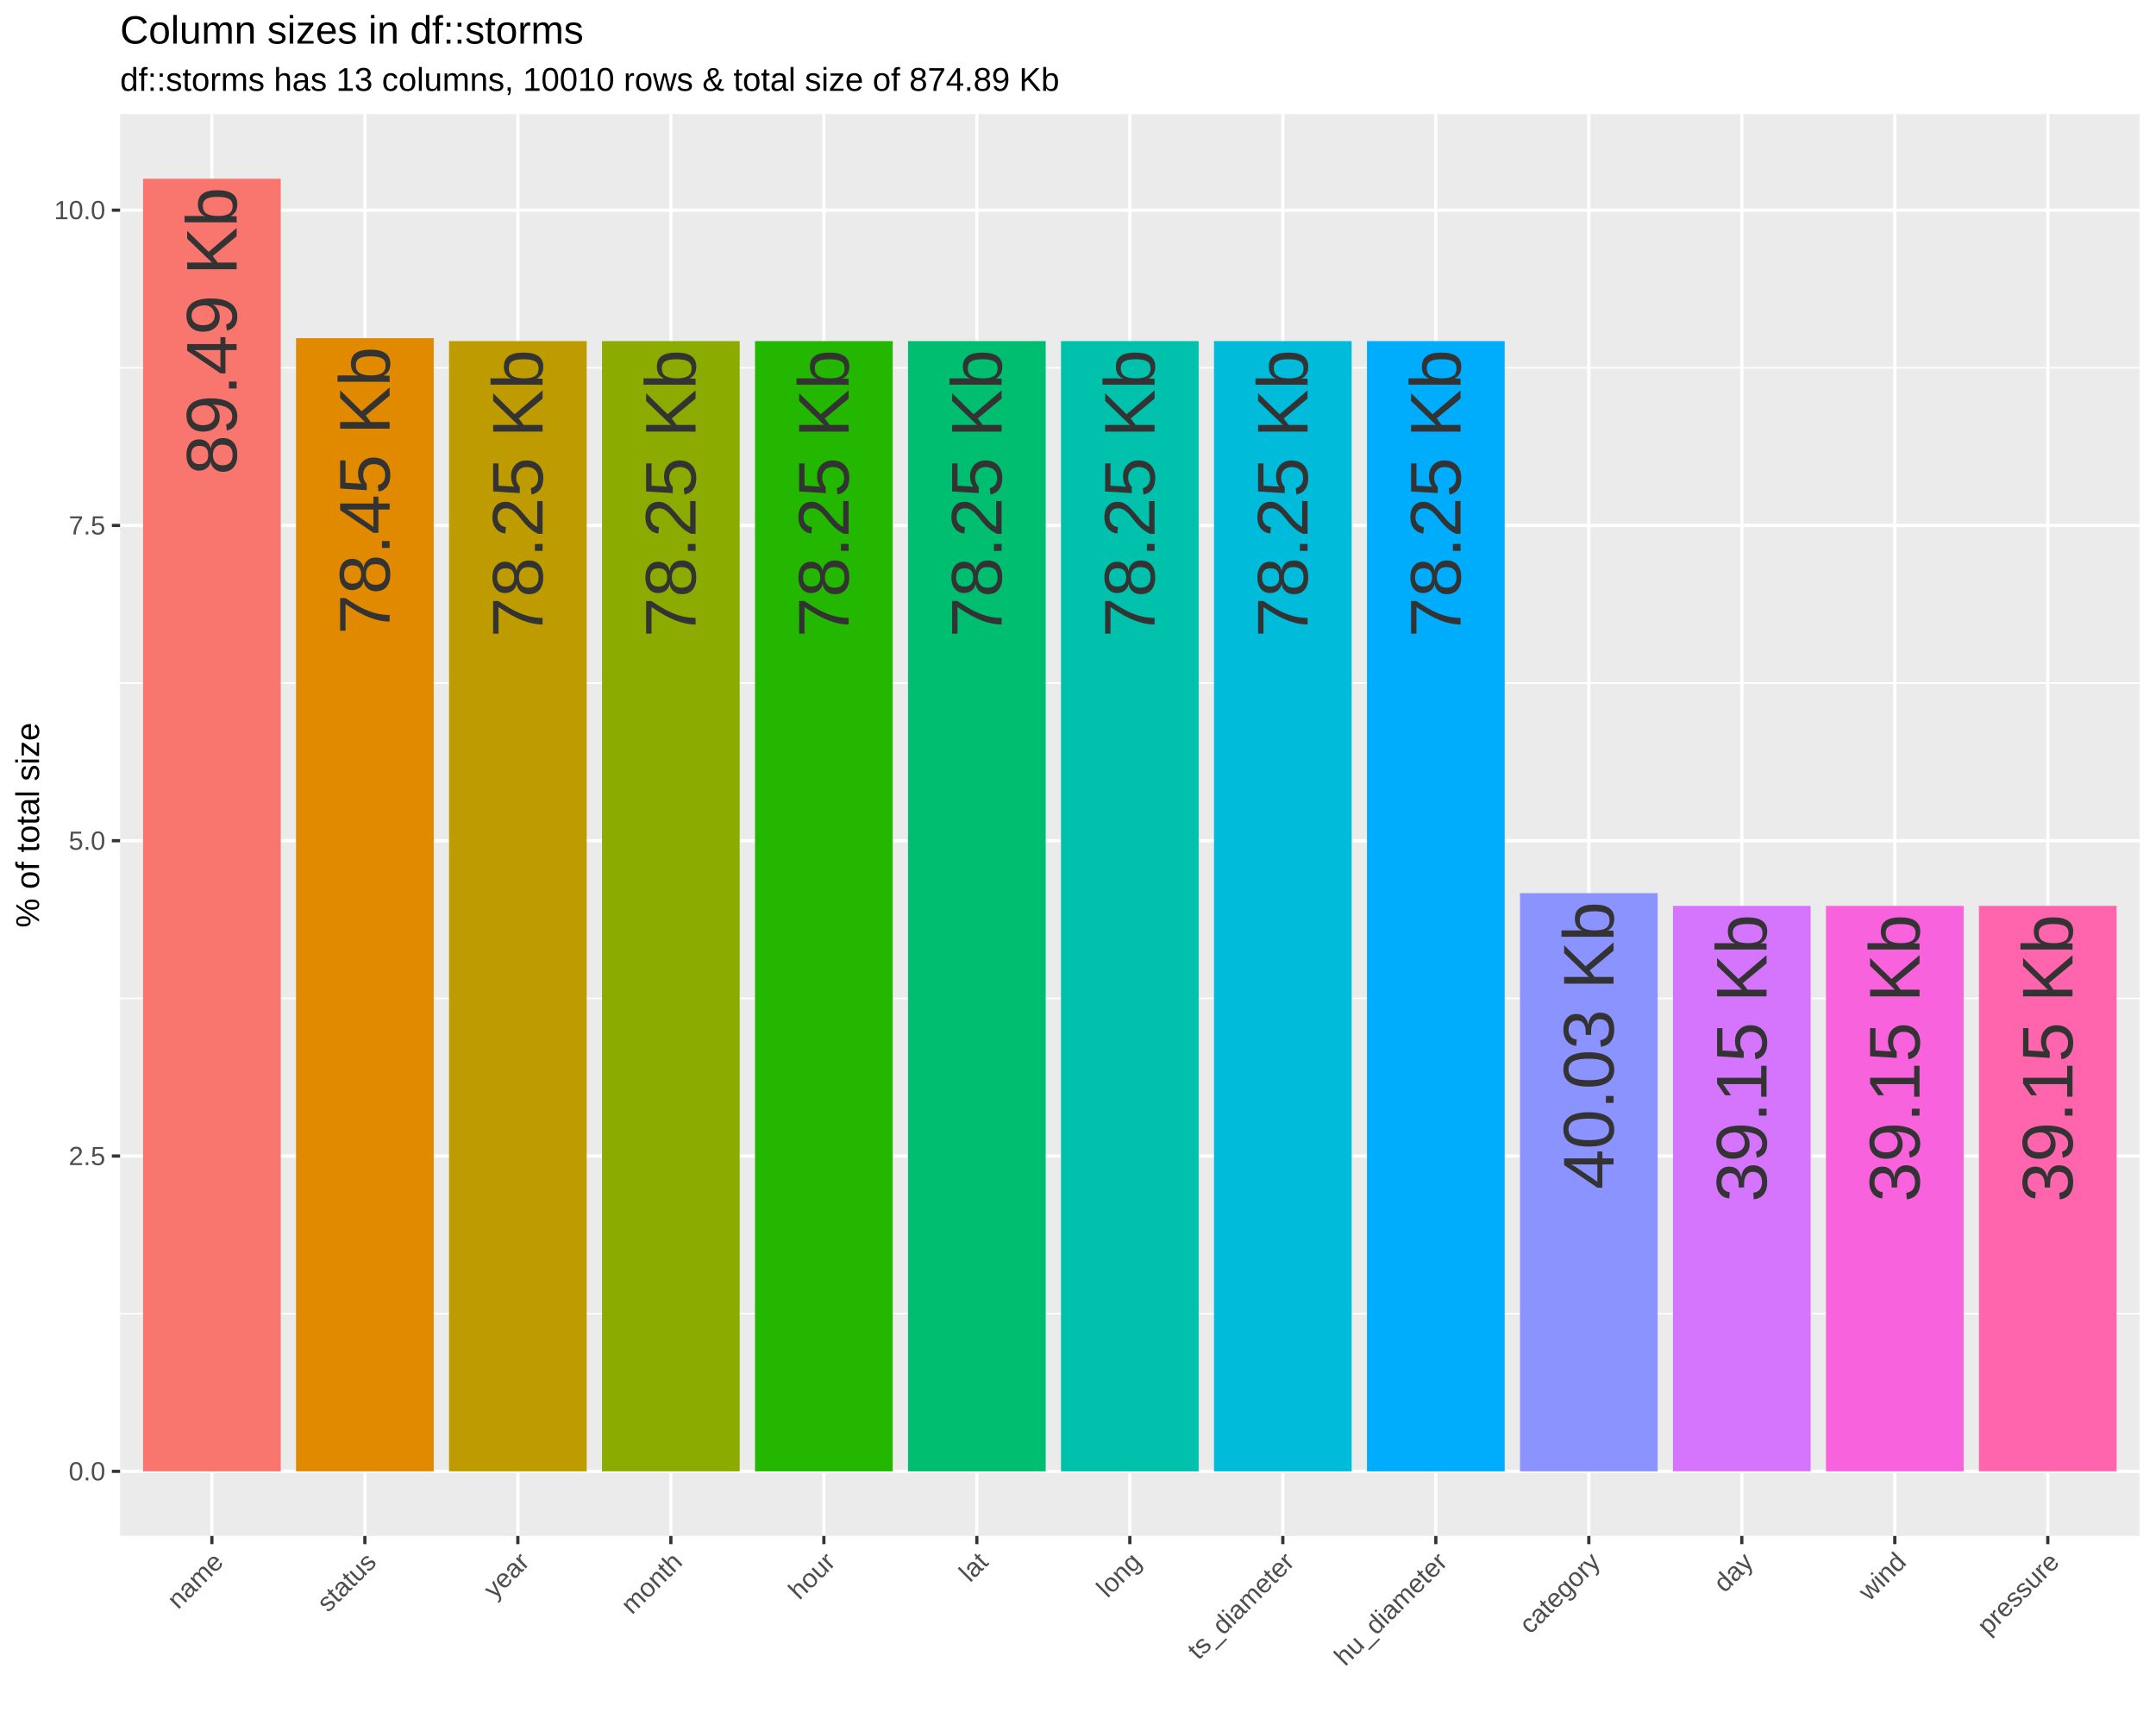
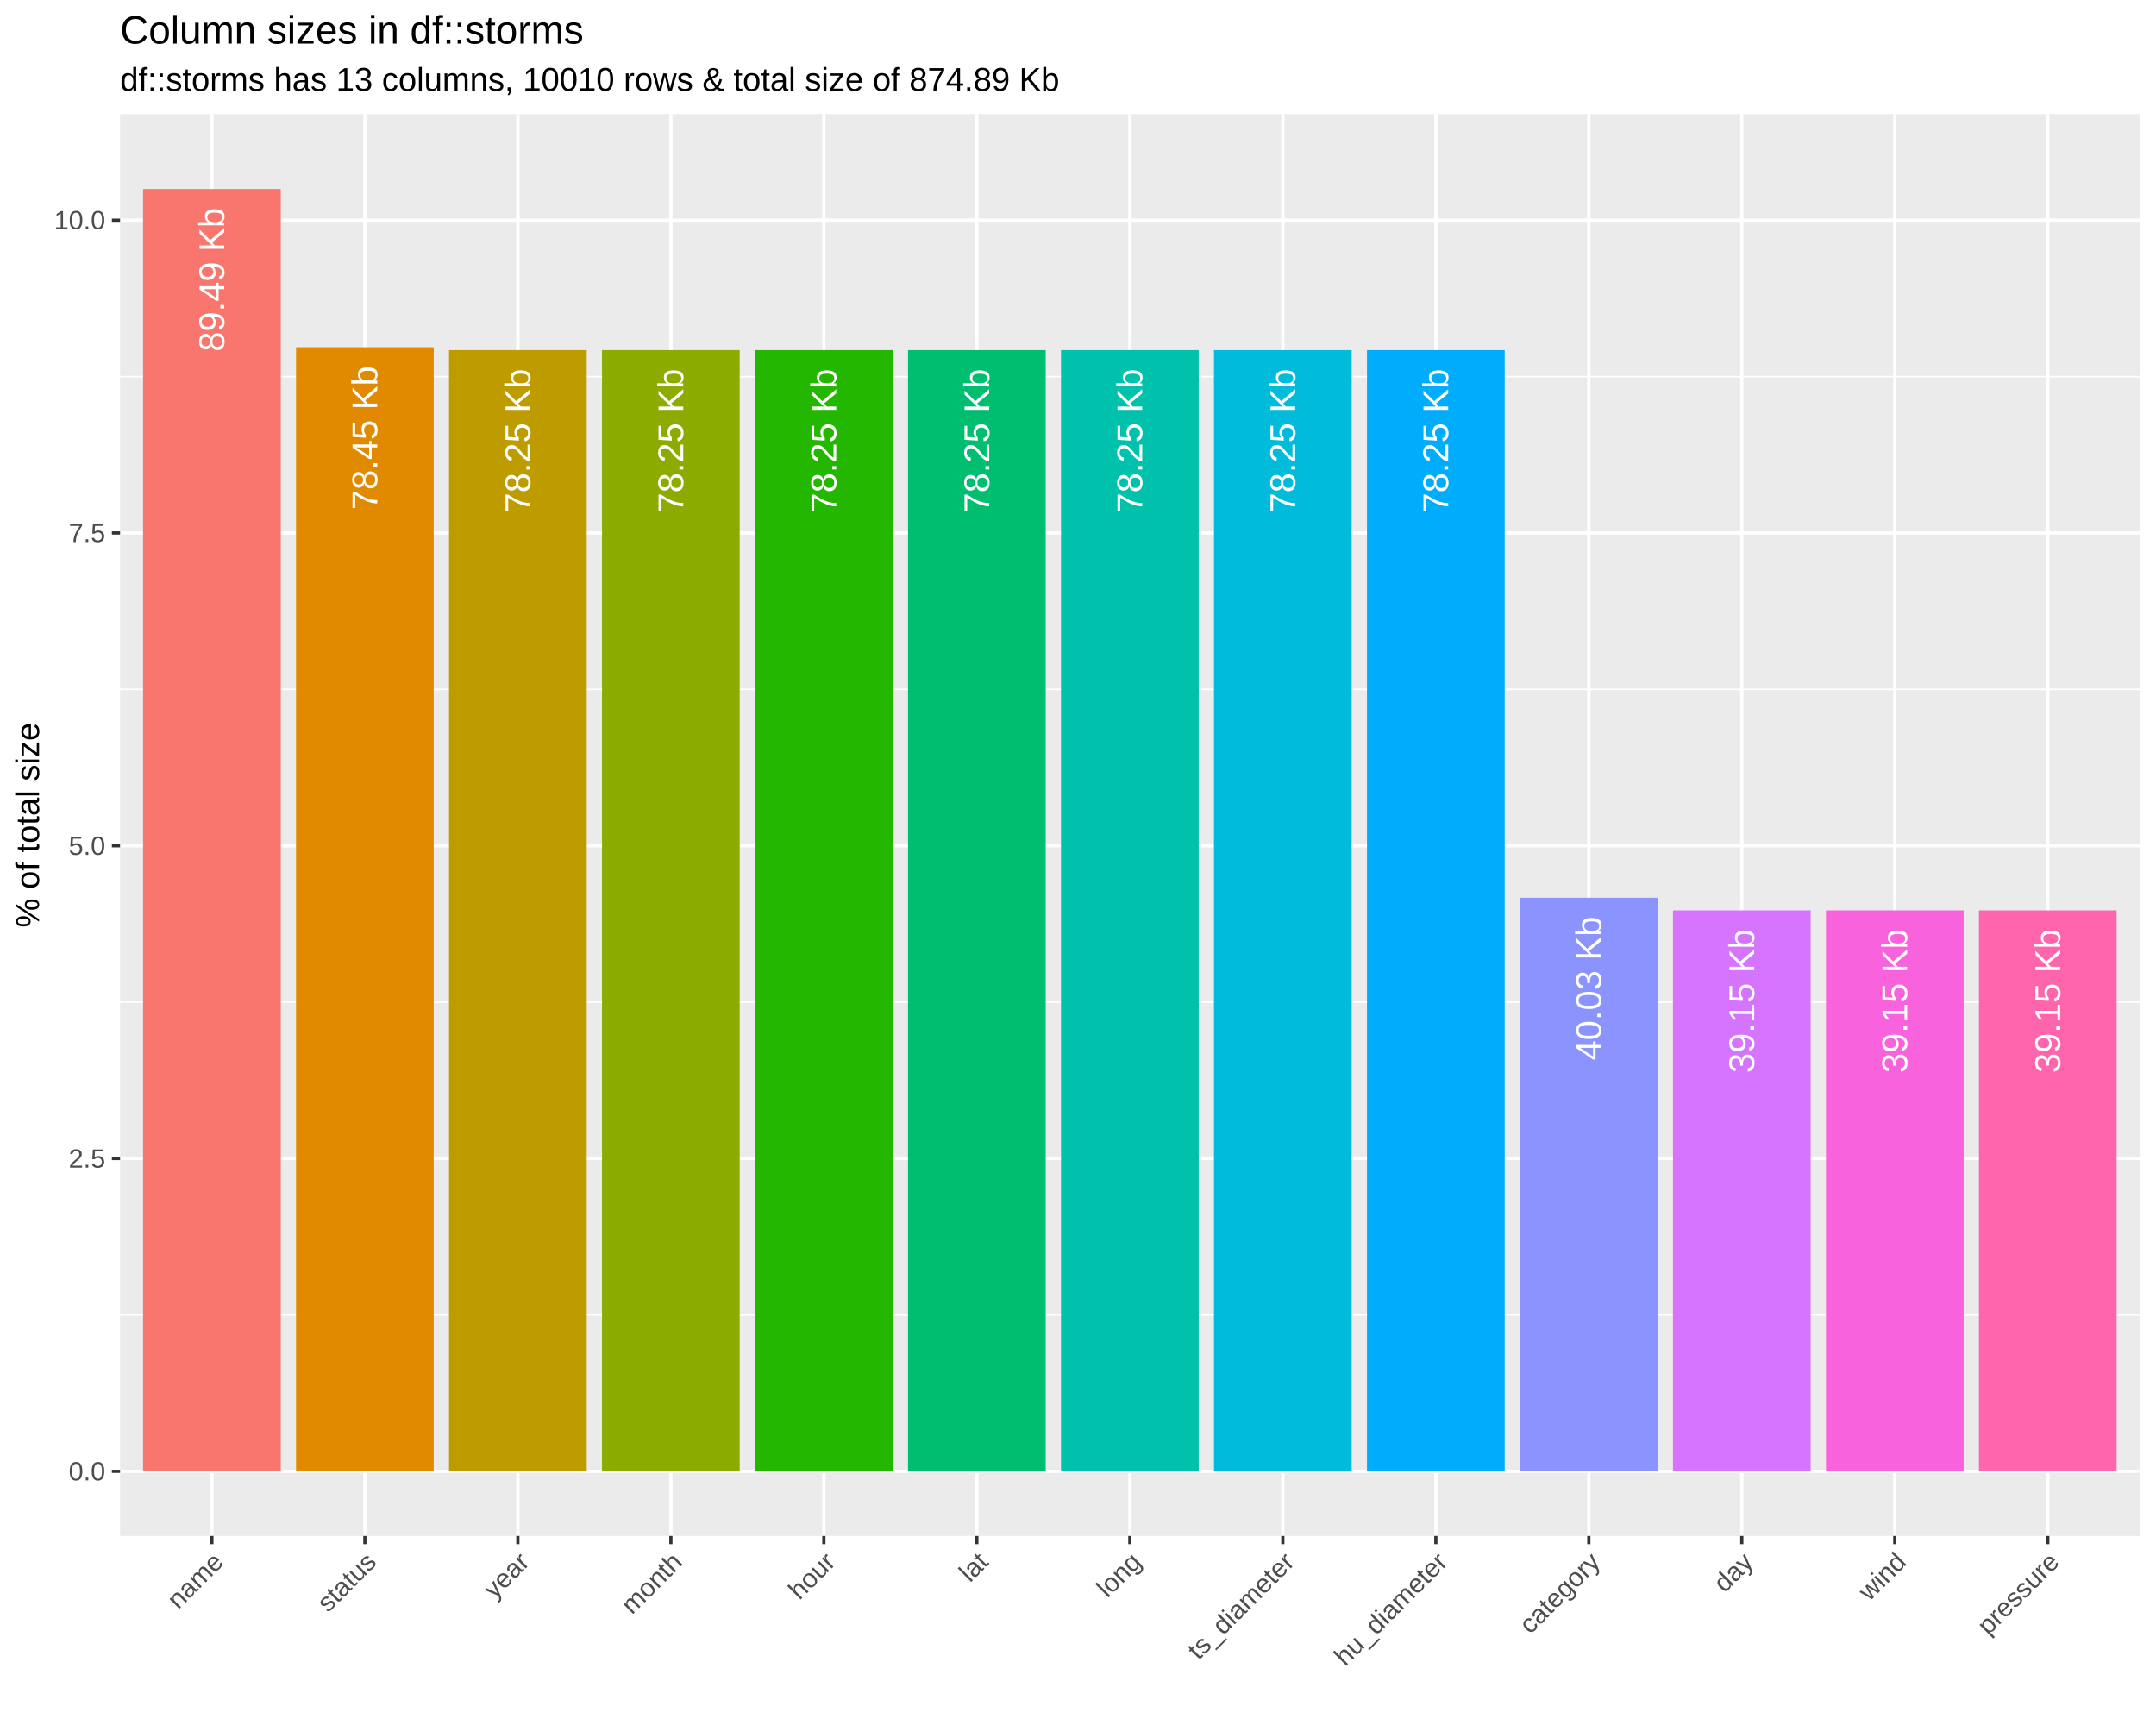
<svg xmlns="http://www.w3.org/2000/svg" viewBox="0 0 720.00 576.00">
  <defs>
    <style type="text/css">
    line, polyline, polygon, path, rect, circle {
      fill: none;
      stroke: #000000;
      stroke-linecap: round;
      stroke-linejoin: round;
      stroke-miterlimit: 10.00;
    }
  </style>
  </defs>
  <rect width="100%" height="100%" style="stroke: none; fill: #FFFFFF;" />
  <rect x="0.00" y="0.00" width="720.00" height="576.00" style="stroke-width: 1.07; stroke: #FFFFFF; fill: #FFFFFF;" />
  <defs>
    <clipPath id="cpNDAuMTB8NzE0LjUyfDUxMi44OHwzOC4wOQ==">
      <rect x="40.10" y="38.09" width="674.42" height="474.78" />
    </clipPath>
  </defs>
  <rect x="40.10" y="38.09" width="674.42" height="474.78" style="stroke-width: 1.07; stroke: none; fill: #EBEBEB;" clip-path="url(#cpNDAuMTB8NzE0LjUyfDUxMi44OHwzOC4wOQ==)" />
-   <polyline points="40.10,438.65 714.52,438.65 " style="stroke-width: 0.53; stroke: #FFFFFF; stroke-linecap: butt;" clip-path="url(#cpNDAuMTB8NzE0LjUyfDUxMi44OHwzOC4wOQ==)" />
-   <polyline points="40.10,333.37 714.52,333.37 " style="stroke-width: 0.53; stroke: #FFFFFF; stroke-linecap: butt;" clip-path="url(#cpNDAuMTB8NzE0LjUyfDUxMi44OHwzOC4wOQ==)" />
-   <polyline points="40.10,228.09 714.52,228.09 " style="stroke-width: 0.53; stroke: #FFFFFF; stroke-linecap: butt;" clip-path="url(#cpNDAuMTB8NzE0LjUyfDUxMi44OHwzOC4wOQ==)" />
-   <polyline points="40.10,122.81 714.52,122.81 " style="stroke-width: 0.53; stroke: #FFFFFF; stroke-linecap: butt;" clip-path="url(#cpNDAuMTB8NzE0LjUyfDUxMi44OHwzOC4wOQ==)" />
+   <polyline points="40.10,439.08 714.52,439.08 " style="stroke-width: 0.53; stroke: #FFFFFF; stroke-linecap: butt;" clip-path="url(#cpNDAuMTB8NzE0LjUyfDUxMi44OHwzOC4wOQ==)" />
+   <polyline points="40.10,334.63 714.52,334.63 " style="stroke-width: 0.53; stroke: #FFFFFF; stroke-linecap: butt;" clip-path="url(#cpNDAuMTB8NzE0LjUyfDUxMi44OHwzOC4wOQ==)" />
+   <polyline points="40.10,230.19 714.52,230.19 " style="stroke-width: 0.53; stroke: #FFFFFF; stroke-linecap: butt;" clip-path="url(#cpNDAuMTB8NzE0LjUyfDUxMi44OHwzOC4wOQ==)" />
+   <polyline points="40.10,125.75 714.52,125.75 " style="stroke-width: 0.53; stroke: #FFFFFF; stroke-linecap: butt;" clip-path="url(#cpNDAuMTB8NzE0LjUyfDUxMi44OHwzOC4wOQ==)" />
  <polyline points="40.10,491.30 714.52,491.30 " style="stroke-width: 1.07; stroke: #FFFFFF; stroke-linecap: butt;" clip-path="url(#cpNDAuMTB8NzE0LjUyfDUxMi44OHwzOC4wOQ==)" />
-   <polyline points="40.10,386.01 714.52,386.01 " style="stroke-width: 1.07; stroke: #FFFFFF; stroke-linecap: butt;" clip-path="url(#cpNDAuMTB8NzE0LjUyfDUxMi44OHwzOC4wOQ==)" />
-   <polyline points="40.10,280.73 714.52,280.73 " style="stroke-width: 1.07; stroke: #FFFFFF; stroke-linecap: butt;" clip-path="url(#cpNDAuMTB8NzE0LjUyfDUxMi44OHwzOC4wOQ==)" />
-   <polyline points="40.10,175.45 714.52,175.45 " style="stroke-width: 1.07; stroke: #FFFFFF; stroke-linecap: butt;" clip-path="url(#cpNDAuMTB8NzE0LjUyfDUxMi44OHwzOC4wOQ==)" />
-   <polyline points="40.10,70.17 714.52,70.17 " style="stroke-width: 1.07; stroke: #FFFFFF; stroke-linecap: butt;" clip-path="url(#cpNDAuMTB8NzE0LjUyfDUxMi44OHwzOC4wOQ==)" />
+   <polyline points="40.10,386.85 714.52,386.85 " style="stroke-width: 1.07; stroke: #FFFFFF; stroke-linecap: butt;" clip-path="url(#cpNDAuMTB8NzE0LjUyfDUxMi44OHwzOC4wOQ==)" />
+   <polyline points="40.10,282.41 714.52,282.41 " style="stroke-width: 1.07; stroke: #FFFFFF; stroke-linecap: butt;" clip-path="url(#cpNDAuMTB8NzE0LjUyfDUxMi44OHwzOC4wOQ==)" />
+   <polyline points="40.10,177.97 714.52,177.97 " style="stroke-width: 1.07; stroke: #FFFFFF; stroke-linecap: butt;" clip-path="url(#cpNDAuMTB8NzE0LjUyfDUxMi44OHwzOC4wOQ==)" />
+   <polyline points="40.10,73.53 714.52,73.53 " style="stroke-width: 1.07; stroke: #FFFFFF; stroke-linecap: butt;" clip-path="url(#cpNDAuMTB8NzE0LjUyfDUxMi44OHwzOC4wOQ==)" />
  <polyline points="70.76,512.88 70.76,38.09 " style="stroke-width: 1.07; stroke: #FFFFFF; stroke-linecap: butt;" clip-path="url(#cpNDAuMTB8NzE0LjUyfDUxMi44OHwzOC4wOQ==)" />
  <polyline points="121.85,512.88 121.85,38.09 " style="stroke-width: 1.07; stroke: #FFFFFF; stroke-linecap: butt;" clip-path="url(#cpNDAuMTB8NzE0LjUyfDUxMi44OHwzOC4wOQ==)" />
  <polyline points="172.94,512.88 172.94,38.09 " style="stroke-width: 1.07; stroke: #FFFFFF; stroke-linecap: butt;" clip-path="url(#cpNDAuMTB8NzE0LjUyfDUxMi44OHwzOC4wOQ==)" />
  <polyline points="224.04,512.88 224.04,38.09 " style="stroke-width: 1.07; stroke: #FFFFFF; stroke-linecap: butt;" clip-path="url(#cpNDAuMTB8NzE0LjUyfDUxMi44OHwzOC4wOQ==)" />
  <polyline points="275.13,512.88 275.13,38.09 " style="stroke-width: 1.07; stroke: #FFFFFF; stroke-linecap: butt;" clip-path="url(#cpNDAuMTB8NzE0LjUyfDUxMi44OHwzOC4wOQ==)" />
  <polyline points="326.22,512.88 326.22,38.09 " style="stroke-width: 1.07; stroke: #FFFFFF; stroke-linecap: butt;" clip-path="url(#cpNDAuMTB8NzE0LjUyfDUxMi44OHwzOC4wOQ==)" />
  <polyline points="377.31,512.88 377.31,38.09 " style="stroke-width: 1.07; stroke: #FFFFFF; stroke-linecap: butt;" clip-path="url(#cpNDAuMTB8NzE0LjUyfDUxMi44OHwzOC4wOQ==)" />
  <polyline points="428.40,512.88 428.40,38.09 " style="stroke-width: 1.07; stroke: #FFFFFF; stroke-linecap: butt;" clip-path="url(#cpNDAuMTB8NzE0LjUyfDUxMi44OHwzOC4wOQ==)" />
  <polyline points="479.50,512.88 479.50,38.09 " style="stroke-width: 1.07; stroke: #FFFFFF; stroke-linecap: butt;" clip-path="url(#cpNDAuMTB8NzE0LjUyfDUxMi44OHwzOC4wOQ==)" />
  <polyline points="530.59,512.88 530.59,38.09 " style="stroke-width: 1.07; stroke: #FFFFFF; stroke-linecap: butt;" clip-path="url(#cpNDAuMTB8NzE0LjUyfDUxMi44OHwzOC4wOQ==)" />
  <polyline points="581.68,512.88 581.68,38.09 " style="stroke-width: 1.07; stroke: #FFFFFF; stroke-linecap: butt;" clip-path="url(#cpNDAuMTB8NzE0LjUyfDUxMi44OHwzOC4wOQ==)" />
  <polyline points="632.77,512.88 632.77,38.09 " style="stroke-width: 1.07; stroke: #FFFFFF; stroke-linecap: butt;" clip-path="url(#cpNDAuMTB8NzE0LjUyfDUxMi44OHwzOC4wOQ==)" />
  <polyline points="683.87,512.88 683.87,38.09 " style="stroke-width: 1.07; stroke: #FFFFFF; stroke-linecap: butt;" clip-path="url(#cpNDAuMTB8NzE0LjUyfDUxMi44OHwzOC4wOQ==)" />
-   <rect x="47.77" y="59.68" width="45.98" height="431.62" style="stroke-width: 1.07; stroke: none; stroke-linecap: square; stroke-linejoin: miter; fill: #F8766D;" clip-path="url(#cpNDAuMTB8NzE0LjUyfDUxMi44OHwzOC4wOQ==)" />
-   <rect x="98.86" y="112.92" width="45.98" height="378.38" style="stroke-width: 1.07; stroke: none; stroke-linecap: square; stroke-linejoin: miter; fill: #E18A00;" clip-path="url(#cpNDAuMTB8NzE0LjUyfDUxMi44OHwzOC4wOQ==)" />
-   <rect x="149.95" y="113.90" width="45.98" height="377.40" style="stroke-width: 1.07; stroke: none; stroke-linecap: square; stroke-linejoin: miter; fill: #BE9C00;" clip-path="url(#cpNDAuMTB8NzE0LjUyfDUxMi44OHwzOC4wOQ==)" />
-   <rect x="201.04" y="113.90" width="45.98" height="377.40" style="stroke-width: 1.07; stroke: none; stroke-linecap: square; stroke-linejoin: miter; fill: #8CAB00;" clip-path="url(#cpNDAuMTB8NzE0LjUyfDUxMi44OHwzOC4wOQ==)" />
-   <rect x="252.14" y="113.90" width="45.98" height="377.40" style="stroke-width: 1.07; stroke: none; stroke-linecap: square; stroke-linejoin: miter; fill: #24B700;" clip-path="url(#cpNDAuMTB8NzE0LjUyfDUxMi44OHwzOC4wOQ==)" />
-   <rect x="303.23" y="113.90" width="45.98" height="377.40" style="stroke-width: 1.07; stroke: none; stroke-linecap: square; stroke-linejoin: miter; fill: #00BE70;" clip-path="url(#cpNDAuMTB8NzE0LjUyfDUxMi44OHwzOC4wOQ==)" />
-   <rect x="354.32" y="113.90" width="45.98" height="377.40" style="stroke-width: 1.07; stroke: none; stroke-linecap: square; stroke-linejoin: miter; fill: #00C1AB;" clip-path="url(#cpNDAuMTB8NzE0LjUyfDUxMi44OHwzOC4wOQ==)" />
-   <rect x="405.41" y="113.90" width="45.98" height="377.40" style="stroke-width: 1.07; stroke: none; stroke-linecap: square; stroke-linejoin: miter; fill: #00BBDA;" clip-path="url(#cpNDAuMTB8NzE0LjUyfDUxMi44OHwzOC4wOQ==)" />
-   <rect x="456.51" y="113.90" width="45.98" height="377.40" style="stroke-width: 1.07; stroke: none; stroke-linecap: square; stroke-linejoin: miter; fill: #00ACFC;" clip-path="url(#cpNDAuMTB8NzE0LjUyfDUxMi44OHwzOC4wOQ==)" />
-   <rect x="507.60" y="298.23" width="45.98" height="193.07" style="stroke-width: 1.07; stroke: none; stroke-linecap: square; stroke-linejoin: miter; fill: #8B93FF;" clip-path="url(#cpNDAuMTB8NzE0LjUyfDUxMi44OHwzOC4wOQ==)" />
-   <rect x="558.69" y="302.48" width="45.98" height="188.81" style="stroke-width: 1.07; stroke: none; stroke-linecap: square; stroke-linejoin: miter; fill: #D575FE;" clip-path="url(#cpNDAuMTB8NzE0LjUyfDUxMi44OHwzOC4wOQ==)" />
-   <rect x="609.78" y="302.48" width="45.98" height="188.81" style="stroke-width: 1.07; stroke: none; stroke-linecap: square; stroke-linejoin: miter; fill: #F962DD;" clip-path="url(#cpNDAuMTB8NzE0LjUyfDUxMi44OHwzOC4wOQ==)" />
-   <rect x="660.87" y="302.48" width="45.98" height="188.81" style="stroke-width: 1.07; stroke: none; stroke-linecap: square; stroke-linejoin: miter; fill: #FF65AC;" clip-path="url(#cpNDAuMTB8NzE0LjUyfDUxMi44OHwzOC4wOQ==)" />
+   <rect x="47.77" y="63.12" width="45.98" height="428.17" style="stroke-width: 1.07; stroke: none; stroke-linecap: square; stroke-linejoin: miter; fill: #F8766D;" clip-path="url(#cpNDAuMTB8NzE0LjUyfDUxMi44OHwzOC4wOQ==)" />
+   <rect x="98.86" y="115.94" width="45.98" height="375.36" style="stroke-width: 1.07; stroke: none; stroke-linecap: square; stroke-linejoin: miter; fill: #E18A00;" clip-path="url(#cpNDAuMTB8NzE0LjUyfDUxMi44OHwzOC4wOQ==)" />
+   <rect x="149.95" y="116.91" width="45.98" height="374.38" style="stroke-width: 1.07; stroke: none; stroke-linecap: square; stroke-linejoin: miter; fill: #BE9C00;" clip-path="url(#cpNDAuMTB8NzE0LjUyfDUxMi44OHwzOC4wOQ==)" />
+   <rect x="201.04" y="116.91" width="45.98" height="374.38" style="stroke-width: 1.07; stroke: none; stroke-linecap: square; stroke-linejoin: miter; fill: #8CAB00;" clip-path="url(#cpNDAuMTB8NzE0LjUyfDUxMi44OHwzOC4wOQ==)" />
+   <rect x="252.14" y="116.91" width="45.98" height="374.38" style="stroke-width: 1.07; stroke: none; stroke-linecap: square; stroke-linejoin: miter; fill: #24B700;" clip-path="url(#cpNDAuMTB8NzE0LjUyfDUxMi44OHwzOC4wOQ==)" />
+   <rect x="303.23" y="116.91" width="45.98" height="374.38" style="stroke-width: 1.07; stroke: none; stroke-linecap: square; stroke-linejoin: miter; fill: #00BE70;" clip-path="url(#cpNDAuMTB8NzE0LjUyfDUxMi44OHwzOC4wOQ==)" />
+   <rect x="354.32" y="116.91" width="45.98" height="374.38" style="stroke-width: 1.07; stroke: none; stroke-linecap: square; stroke-linejoin: miter; fill: #00C1AB;" clip-path="url(#cpNDAuMTB8NzE0LjUyfDUxMi44OHwzOC4wOQ==)" />
+   <rect x="405.41" y="116.91" width="45.98" height="374.38" style="stroke-width: 1.07; stroke: none; stroke-linecap: square; stroke-linejoin: miter; fill: #00BBDA;" clip-path="url(#cpNDAuMTB8NzE0LjUyfDUxMi44OHwzOC4wOQ==)" />
+   <rect x="456.51" y="116.91" width="45.98" height="374.38" style="stroke-width: 1.07; stroke: none; stroke-linecap: square; stroke-linejoin: miter; fill: #00ACFC;" clip-path="url(#cpNDAuMTB8NzE0LjUyfDUxMi44OHwzOC4wOQ==)" />
+   <rect x="507.60" y="299.77" width="45.98" height="191.53" style="stroke-width: 1.07; stroke: none; stroke-linecap: square; stroke-linejoin: miter; fill: #8B93FF;" clip-path="url(#cpNDAuMTB8NzE0LjUyfDUxMi44OHwzOC4wOQ==)" />
+   <rect x="558.69" y="303.99" width="45.98" height="187.30" style="stroke-width: 1.07; stroke: none; stroke-linecap: square; stroke-linejoin: miter; fill: #D575FE;" clip-path="url(#cpNDAuMTB8NzE0LjUyfDUxMi44OHwzOC4wOQ==)" />
+   <rect x="609.78" y="303.99" width="45.98" height="187.30" style="stroke-width: 1.07; stroke: none; stroke-linecap: square; stroke-linejoin: miter; fill: #F962DD;" clip-path="url(#cpNDAuMTB8NzE0LjUyfDUxMi44OHwzOC4wOQ==)" />
+   <rect x="660.87" y="303.99" width="45.98" height="187.30" style="stroke-width: 1.07; stroke: none; stroke-linecap: square; stroke-linejoin: miter; fill: #FF65AC;" clip-path="url(#cpNDAuMTB8NzE0LjUyfDUxMi44OHwzOC4wOQ==)" />
  <g clip-path="url(#cpNDAuMTB8NzE0LjUyfDUxMi44OHwzOC4wOQ==)">
-     <text transform="translate(79.02,158.59) rotate(-90)" style="font-size: 24.00px; fill: #333333; font-family: Liberation Sans;" textLength="96.08px" lengthAdjust="spacingAndGlyphs">89.49 Kb</text>
+     <text transform="translate(74.88,117.42) rotate(-90)" style="font-size: 12.00px; fill: #FFFFFF; font-family: Liberation Sans;" textLength="48.02px" lengthAdjust="spacingAndGlyphs">89.49 Kb</text>
  </g>
  <g clip-path="url(#cpNDAuMTB8NzE0LjUyfDUxMi44OHwzOC4wOQ==)">
-     <text transform="translate(130.11,211.83) rotate(-90)" style="font-size: 24.00px; fill: #333333; font-family: Liberation Sans;" textLength="96.08px" lengthAdjust="spacingAndGlyphs">78.45 Kb</text>
+     <text transform="translate(125.98,170.24) rotate(-90)" style="font-size: 12.00px; fill: #FFFFFF; font-family: Liberation Sans;" textLength="48.02px" lengthAdjust="spacingAndGlyphs">78.45 Kb</text>
  </g>
  <g clip-path="url(#cpNDAuMTB8NzE0LjUyfDUxMi44OHwzOC4wOQ==)">
-     <text transform="translate(181.20,212.81) rotate(-90)" style="font-size: 24.00px; fill: #333333; font-family: Liberation Sans;" textLength="96.08px" lengthAdjust="spacingAndGlyphs">78.25 Kb</text>
+     <text transform="translate(177.07,171.21) rotate(-90)" style="font-size: 12.00px; fill: #FFFFFF; font-family: Liberation Sans;" textLength="48.02px" lengthAdjust="spacingAndGlyphs">78.25 Kb</text>
  </g>
  <g clip-path="url(#cpNDAuMTB8NzE0LjUyfDUxMi44OHwzOC4wOQ==)">
-     <text transform="translate(232.29,212.81) rotate(-90)" style="font-size: 24.00px; fill: #333333; font-family: Liberation Sans;" textLength="96.08px" lengthAdjust="spacingAndGlyphs">78.25 Kb</text>
+     <text transform="translate(228.16,171.21) rotate(-90)" style="font-size: 12.00px; fill: #FFFFFF; font-family: Liberation Sans;" textLength="48.02px" lengthAdjust="spacingAndGlyphs">78.25 Kb</text>
  </g>
  <g clip-path="url(#cpNDAuMTB8NzE0LjUyfDUxMi44OHwzOC4wOQ==)">
-     <text transform="translate(283.39,212.81) rotate(-90)" style="font-size: 24.00px; fill: #333333; font-family: Liberation Sans;" textLength="96.08px" lengthAdjust="spacingAndGlyphs">78.25 Kb</text>
+     <text transform="translate(279.25,171.21) rotate(-90)" style="font-size: 12.00px; fill: #FFFFFF; font-family: Liberation Sans;" textLength="48.02px" lengthAdjust="spacingAndGlyphs">78.25 Kb</text>
  </g>
  <g clip-path="url(#cpNDAuMTB8NzE0LjUyfDUxMi44OHwzOC4wOQ==)">
-     <text transform="translate(334.48,212.81) rotate(-90)" style="font-size: 24.00px; fill: #333333; font-family: Liberation Sans;" textLength="96.08px" lengthAdjust="spacingAndGlyphs">78.25 Kb</text>
+     <text transform="translate(330.35,171.21) rotate(-90)" style="font-size: 12.00px; fill: #FFFFFF; font-family: Liberation Sans;" textLength="48.02px" lengthAdjust="spacingAndGlyphs">78.25 Kb</text>
  </g>
  <g clip-path="url(#cpNDAuMTB8NzE0LjUyfDUxMi44OHwzOC4wOQ==)">
-     <text transform="translate(385.57,212.81) rotate(-90)" style="font-size: 24.00px; fill: #333333; font-family: Liberation Sans;" textLength="96.08px" lengthAdjust="spacingAndGlyphs">78.25 Kb</text>
+     <text transform="translate(381.44,171.21) rotate(-90)" style="font-size: 12.00px; fill: #FFFFFF; font-family: Liberation Sans;" textLength="48.02px" lengthAdjust="spacingAndGlyphs">78.25 Kb</text>
  </g>
  <g clip-path="url(#cpNDAuMTB8NzE0LjUyfDUxMi44OHwzOC4wOQ==)">
-     <text transform="translate(436.66,212.81) rotate(-90)" style="font-size: 24.00px; fill: #333333; font-family: Liberation Sans;" textLength="96.08px" lengthAdjust="spacingAndGlyphs">78.25 Kb</text>
+     <text transform="translate(432.53,171.21) rotate(-90)" style="font-size: 12.00px; fill: #FFFFFF; font-family: Liberation Sans;" textLength="48.02px" lengthAdjust="spacingAndGlyphs">78.25 Kb</text>
  </g>
  <g clip-path="url(#cpNDAuMTB8NzE0LjUyfDUxMi44OHwzOC4wOQ==)">
-     <text transform="translate(487.75,212.81) rotate(-90)" style="font-size: 24.00px; fill: #333333; font-family: Liberation Sans;" textLength="96.08px" lengthAdjust="spacingAndGlyphs">78.25 Kb</text>
+     <text transform="translate(483.62,171.21) rotate(-90)" style="font-size: 12.00px; fill: #FFFFFF; font-family: Liberation Sans;" textLength="48.02px" lengthAdjust="spacingAndGlyphs">78.25 Kb</text>
  </g>
  <g clip-path="url(#cpNDAuMTB8NzE0LjUyfDUxMi44OHwzOC4wOQ==)">
-     <text transform="translate(538.85,397.14) rotate(-90)" style="font-size: 24.00px; fill: #333333; font-family: Liberation Sans;" textLength="96.08px" lengthAdjust="spacingAndGlyphs">40.03 Kb</text>
+     <text transform="translate(534.71,354.07) rotate(-90)" style="font-size: 12.00px; fill: #FFFFFF; font-family: Liberation Sans;" textLength="48.02px" lengthAdjust="spacingAndGlyphs">40.03 Kb</text>
  </g>
  <g clip-path="url(#cpNDAuMTB8NzE0LjUyfDUxMi44OHwzOC4wOQ==)">
-     <text transform="translate(589.94,401.40) rotate(-90)" style="font-size: 24.00px; fill: #333333; font-family: Liberation Sans;" textLength="96.08px" lengthAdjust="spacingAndGlyphs">39.15 Kb</text>
+     <text transform="translate(585.81,358.29) rotate(-90)" style="font-size: 12.00px; fill: #FFFFFF; font-family: Liberation Sans;" textLength="48.02px" lengthAdjust="spacingAndGlyphs">39.15 Kb</text>
  </g>
  <g clip-path="url(#cpNDAuMTB8NzE0LjUyfDUxMi44OHwzOC4wOQ==)">
-     <text transform="translate(641.03,401.40) rotate(-90)" style="font-size: 24.00px; fill: #333333; font-family: Liberation Sans;" textLength="96.08px" lengthAdjust="spacingAndGlyphs">39.15 Kb</text>
+     <text transform="translate(636.90,358.29) rotate(-90)" style="font-size: 12.00px; fill: #FFFFFF; font-family: Liberation Sans;" textLength="48.02px" lengthAdjust="spacingAndGlyphs">39.15 Kb</text>
  </g>
  <g clip-path="url(#cpNDAuMTB8NzE0LjUyfDUxMi44OHwzOC4wOQ==)">
-     <text transform="translate(692.12,401.40) rotate(-90)" style="font-size: 24.00px; fill: #333333; font-family: Liberation Sans;" textLength="96.08px" lengthAdjust="spacingAndGlyphs">39.15 Kb</text>
+     <text transform="translate(687.99,358.29) rotate(-90)" style="font-size: 12.00px; fill: #FFFFFF; font-family: Liberation Sans;" textLength="48.02px" lengthAdjust="spacingAndGlyphs">39.15 Kb</text>
  </g>
  <defs>
    <clipPath id="cpMC4wMHw3MjAuMDB8NTc2LjAwfDAuMDA=">
      <rect x="0.00" y="0.00" width="720.00" height="576.00" />
    </clipPath>
  </defs>
  <g clip-path="url(#cpMC4wMHw3MjAuMDB8NTc2LjAwfDAuMDA=)">
    <text x="22.95" y="494.32" style="font-size: 8.80px; fill: #4D4D4D; font-family: Liberation Sans;" textLength="12.22px" lengthAdjust="spacingAndGlyphs">0.0</text>
  </g>
  <g clip-path="url(#cpMC4wMHw3MjAuMDB8NTc2LjAwfDAuMDA=)">
-     <text x="22.95" y="389.04" style="font-size: 8.80px; fill: #4D4D4D; font-family: Liberation Sans;" textLength="12.22px" lengthAdjust="spacingAndGlyphs">2.5</text>
+     <text x="22.95" y="389.88" style="font-size: 8.80px; fill: #4D4D4D; font-family: Liberation Sans;" textLength="12.22px" lengthAdjust="spacingAndGlyphs">2.5</text>
  </g>
  <g clip-path="url(#cpMC4wMHw3MjAuMDB8NTc2LjAwfDAuMDA=)">
-     <text x="22.95" y="283.75" style="font-size: 8.80px; fill: #4D4D4D; font-family: Liberation Sans;" textLength="12.22px" lengthAdjust="spacingAndGlyphs">5.0</text>
+     <text x="22.95" y="285.44" style="font-size: 8.80px; fill: #4D4D4D; font-family: Liberation Sans;" textLength="12.22px" lengthAdjust="spacingAndGlyphs">5.0</text>
  </g>
  <g clip-path="url(#cpMC4wMHw3MjAuMDB8NTc2LjAwfDAuMDA=)">
-     <text x="22.95" y="178.47" style="font-size: 8.80px; fill: #4D4D4D; font-family: Liberation Sans;" textLength="12.22px" lengthAdjust="spacingAndGlyphs">7.5</text>
+     <text x="22.95" y="181.00" style="font-size: 8.80px; fill: #4D4D4D; font-family: Liberation Sans;" textLength="12.22px" lengthAdjust="spacingAndGlyphs">7.5</text>
  </g>
  <g clip-path="url(#cpMC4wMHw3MjAuMDB8NTc2LjAwfDAuMDA=)">
-     <text x="18.06" y="73.19" style="font-size: 8.80px; fill: #4D4D4D; font-family: Liberation Sans;" textLength="17.11px" lengthAdjust="spacingAndGlyphs">10.0</text>
+     <text x="18.06" y="76.55" style="font-size: 8.80px; fill: #4D4D4D; font-family: Liberation Sans;" textLength="17.11px" lengthAdjust="spacingAndGlyphs">10.0</text>
  </g>
  <polyline points="37.36,491.30 40.10,491.30 " style="stroke-width: 1.07; stroke: #333333; stroke-linecap: butt;" clip-path="url(#cpMC4wMHw3MjAuMDB8NTc2LjAwfDAuMDA=)" />
-   <polyline points="37.36,386.01 40.10,386.01 " style="stroke-width: 1.07; stroke: #333333; stroke-linecap: butt;" clip-path="url(#cpMC4wMHw3MjAuMDB8NTc2LjAwfDAuMDA=)" />
-   <polyline points="37.36,280.73 40.10,280.73 " style="stroke-width: 1.07; stroke: #333333; stroke-linecap: butt;" clip-path="url(#cpMC4wMHw3MjAuMDB8NTc2LjAwfDAuMDA=)" />
-   <polyline points="37.36,175.45 40.10,175.45 " style="stroke-width: 1.07; stroke: #333333; stroke-linecap: butt;" clip-path="url(#cpMC4wMHw3MjAuMDB8NTc2LjAwfDAuMDA=)" />
-   <polyline points="37.36,70.17 40.10,70.17 " style="stroke-width: 1.07; stroke: #333333; stroke-linecap: butt;" clip-path="url(#cpMC4wMHw3MjAuMDB8NTc2LjAwfDAuMDA=)" />
+   <polyline points="37.36,386.85 40.10,386.85 " style="stroke-width: 1.07; stroke: #333333; stroke-linecap: butt;" clip-path="url(#cpMC4wMHw3MjAuMDB8NTc2LjAwfDAuMDA=)" />
+   <polyline points="37.36,282.41 40.10,282.41 " style="stroke-width: 1.07; stroke: #333333; stroke-linecap: butt;" clip-path="url(#cpMC4wMHw3MjAuMDB8NTc2LjAwfDAuMDA=)" />
+   <polyline points="37.36,177.97 40.10,177.97 " style="stroke-width: 1.07; stroke: #333333; stroke-linecap: butt;" clip-path="url(#cpMC4wMHw3MjAuMDB8NTc2LjAwfDAuMDA=)" />
+   <polyline points="37.36,73.53 40.10,73.53 " style="stroke-width: 1.07; stroke: #333333; stroke-linecap: butt;" clip-path="url(#cpMC4wMHw3MjAuMDB8NTc2LjAwfDAuMDA=)" />
  <polyline points="70.76,515.62 70.76,512.88 " style="stroke-width: 1.07; stroke: #333333; stroke-linecap: butt;" clip-path="url(#cpMC4wMHw3MjAuMDB8NTc2LjAwfDAuMDA=)" />
  <polyline points="121.85,515.62 121.85,512.88 " style="stroke-width: 1.07; stroke: #333333; stroke-linecap: butt;" clip-path="url(#cpMC4wMHw3MjAuMDB8NTc2LjAwfDAuMDA=)" />
  <polyline points="172.94,515.62 172.94,512.88 " style="stroke-width: 1.07; stroke: #333333; stroke-linecap: butt;" clip-path="url(#cpMC4wMHw3MjAuMDB8NTc2LjAwfDAuMDA=)" />
  <polyline points="224.04,515.62 224.04,512.88 " style="stroke-width: 1.07; stroke: #333333; stroke-linecap: butt;" clip-path="url(#cpMC4wMHw3MjAuMDB8NTc2LjAwfDAuMDA=)" />
  <polyline points="275.13,515.62 275.13,512.88 " style="stroke-width: 1.07; stroke: #333333; stroke-linecap: butt;" clip-path="url(#cpMC4wMHw3MjAuMDB8NTc2LjAwfDAuMDA=)" />
  <polyline points="326.22,515.62 326.22,512.88 " style="stroke-width: 1.07; stroke: #333333; stroke-linecap: butt;" clip-path="url(#cpMC4wMHw3MjAuMDB8NTc2LjAwfDAuMDA=)" />
  <polyline points="377.31,515.62 377.31,512.88 " style="stroke-width: 1.07; stroke: #333333; stroke-linecap: butt;" clip-path="url(#cpMC4wMHw3MjAuMDB8NTc2LjAwfDAuMDA=)" />
  <polyline points="428.40,515.62 428.40,512.88 " style="stroke-width: 1.07; stroke: #333333; stroke-linecap: butt;" clip-path="url(#cpMC4wMHw3MjAuMDB8NTc2LjAwfDAuMDA=)" />
  <polyline points="479.50,515.62 479.50,512.88 " style="stroke-width: 1.07; stroke: #333333; stroke-linecap: butt;" clip-path="url(#cpMC4wMHw3MjAuMDB8NTc2LjAwfDAuMDA=)" />
  <polyline points="530.59,515.62 530.59,512.88 " style="stroke-width: 1.07; stroke: #333333; stroke-linecap: butt;" clip-path="url(#cpMC4wMHw3MjAuMDB8NTc2LjAwfDAuMDA=)" />
  <polyline points="581.68,515.62 581.68,512.88 " style="stroke-width: 1.07; stroke: #333333; stroke-linecap: butt;" clip-path="url(#cpMC4wMHw3MjAuMDB8NTc2LjAwfDAuMDA=)" />
  <polyline points="632.77,515.62 632.77,512.88 " style="stroke-width: 1.07; stroke: #333333; stroke-linecap: butt;" clip-path="url(#cpMC4wMHw3MjAuMDB8NTc2LjAwfDAuMDA=)" />
  <polyline points="683.87,515.62 683.87,512.88 " style="stroke-width: 1.07; stroke: #333333; stroke-linecap: butt;" clip-path="url(#cpMC4wMHw3MjAuMDB8NTc2LjAwfDAuMDA=)" />
  <g clip-path="url(#cpMC4wMHw3MjAuMDB8NTc2LjAwfDAuMDA=)">
    <text transform="translate(59.48,537.64) rotate(-45)" style="font-size: 8.80px; fill: #4D4D4D; font-family: Liberation Sans;" textLength="22.00px" lengthAdjust="spacingAndGlyphs">name</text>
  </g>
  <g clip-path="url(#cpMC4wMHw3MjAuMDB8NTc2LjAwfDAuMDA=)">
    <text transform="translate(109.53,538.68) rotate(-45)" style="font-size: 8.80px; fill: #4D4D4D; font-family: Liberation Sans;" textLength="23.47px" lengthAdjust="spacingAndGlyphs">status</text>
  </g>
  <g clip-path="url(#cpMC4wMHw3MjAuMDB8NTc2LjAwfDAuMDA=)">
    <text transform="translate(165.12,534.18) rotate(-45)" style="font-size: 8.80px; fill: #4D4D4D; font-family: Liberation Sans;" textLength="17.11px" lengthAdjust="spacingAndGlyphs">year</text>
  </g>
  <g clip-path="url(#cpMC4wMHw3MjAuMDB8NTc2LjAwfDAuMDA=)">
    <text transform="translate(211.03,539.36) rotate(-45)" style="font-size: 8.80px; fill: #4D4D4D; font-family: Liberation Sans;" textLength="24.44px" lengthAdjust="spacingAndGlyphs">month</text>
  </g>
  <g clip-path="url(#cpMC4wMHw3MjAuMDB8NTc2LjAwfDAuMDA=)">
    <text transform="translate(266.96,534.53) rotate(-45)" style="font-size: 8.80px; fill: #4D4D4D; font-family: Liberation Sans;" textLength="17.59px" lengthAdjust="spacingAndGlyphs">hour</text>
  </g>
  <g clip-path="url(#cpMC4wMHw3MjAuMDB8NTc2LjAwfDAuMDA=)">
    <text transform="translate(323.93,528.65) rotate(-45)" style="font-size: 8.80px; fill: #4D4D4D; font-family: Liberation Sans;" textLength="9.28px" lengthAdjust="spacingAndGlyphs">lat</text>
  </g>
  <g clip-path="url(#cpMC4wMHw3MjAuMDB8NTc2LjAwfDAuMDA=)">
    <text transform="translate(369.83,533.84) rotate(-45)" style="font-size: 8.80px; fill: #4D4D4D; font-family: Liberation Sans;" textLength="16.62px" lengthAdjust="spacingAndGlyphs">long</text>
  </g>
  <g clip-path="url(#cpMC4wMHw3MjAuMDB8NTc2LjAwfDAuMDA=)">
    <text transform="translate(400.20,554.57) rotate(-45)" style="font-size: 8.80px; fill: #4D4D4D; font-family: Liberation Sans;" textLength="45.94px" lengthAdjust="spacingAndGlyphs">ts_diameter</text>
  </g>
  <g clip-path="url(#cpMC4wMHw3MjAuMDB8NTc2LjAwfDAuMDA=)">
    <text transform="translate(449.21,556.64) rotate(-45)" style="font-size: 8.80px; fill: #4D4D4D; font-family: Liberation Sans;" textLength="48.88px" lengthAdjust="spacingAndGlyphs">hu_diameter</text>
  </g>
  <g clip-path="url(#cpMC4wMHw3MjAuMDB8NTc2LjAwfDAuMDA=)">
    <text transform="translate(511.01,545.94) rotate(-45)" style="font-size: 8.80px; fill: #4D4D4D; font-family: Liberation Sans;" textLength="33.73px" lengthAdjust="spacingAndGlyphs">category</text>
  </g>
  <g clip-path="url(#cpMC4wMHw3MjAuMDB8NTc2LjAwfDAuMDA=)">
    <text transform="translate(575.92,532.12) rotate(-45)" style="font-size: 8.80px; fill: #4D4D4D; font-family: Liberation Sans;" textLength="14.19px" lengthAdjust="spacingAndGlyphs">day</text>
  </g>
  <g clip-path="url(#cpMC4wMHw3MjAuMDB8NTc2LjAwfDAuMDA=)">
    <text transform="translate(624.25,534.88) rotate(-45)" style="font-size: 8.80px; fill: #4D4D4D; font-family: Liberation Sans;" textLength="18.09px" lengthAdjust="spacingAndGlyphs">wind</text>
  </g>
  <g clip-path="url(#cpMC4wMHw3MjAuMDB8NTc2LjAwfDAuMDA=)">
    <text transform="translate(663.94,546.28) rotate(-45)" style="font-size: 8.80px; fill: #4D4D4D; font-family: Liberation Sans;" textLength="34.22px" lengthAdjust="spacingAndGlyphs">pressure</text>
  </g>
  <g clip-path="url(#cpMC4wMHw3MjAuMDB8NTc2LjAwfDAuMDA=)">
    <text transform="translate(13.04,309.75) rotate(-90)" style="font-size: 11.00px; font-family: Liberation Sans;" textLength="68.53px" lengthAdjust="spacingAndGlyphs">% of total size</text>
  </g>
  <g clip-path="url(#cpMC4wMHw3MjAuMDB8NTc2LjAwfDAuMDA=)">
    <text x="40.10" y="30.33" style="font-size: 11.00px; font-family: Liberation Sans;" textLength="313.94px" lengthAdjust="spacingAndGlyphs">df::storms has 13 columns, 10010 rows &amp; total size of 874.89 Kb</text>
  </g>
  <g clip-path="url(#cpMC4wMHw3MjAuMDB8NTc2LjAwfDAuMDA=)">
    <text x="40.10" y="14.56" style="font-size: 13.20px; font-family: Liberation Sans;" textLength="154.56px" lengthAdjust="spacingAndGlyphs">Column sizes in df::storms</text>
  </g>
</svg>
